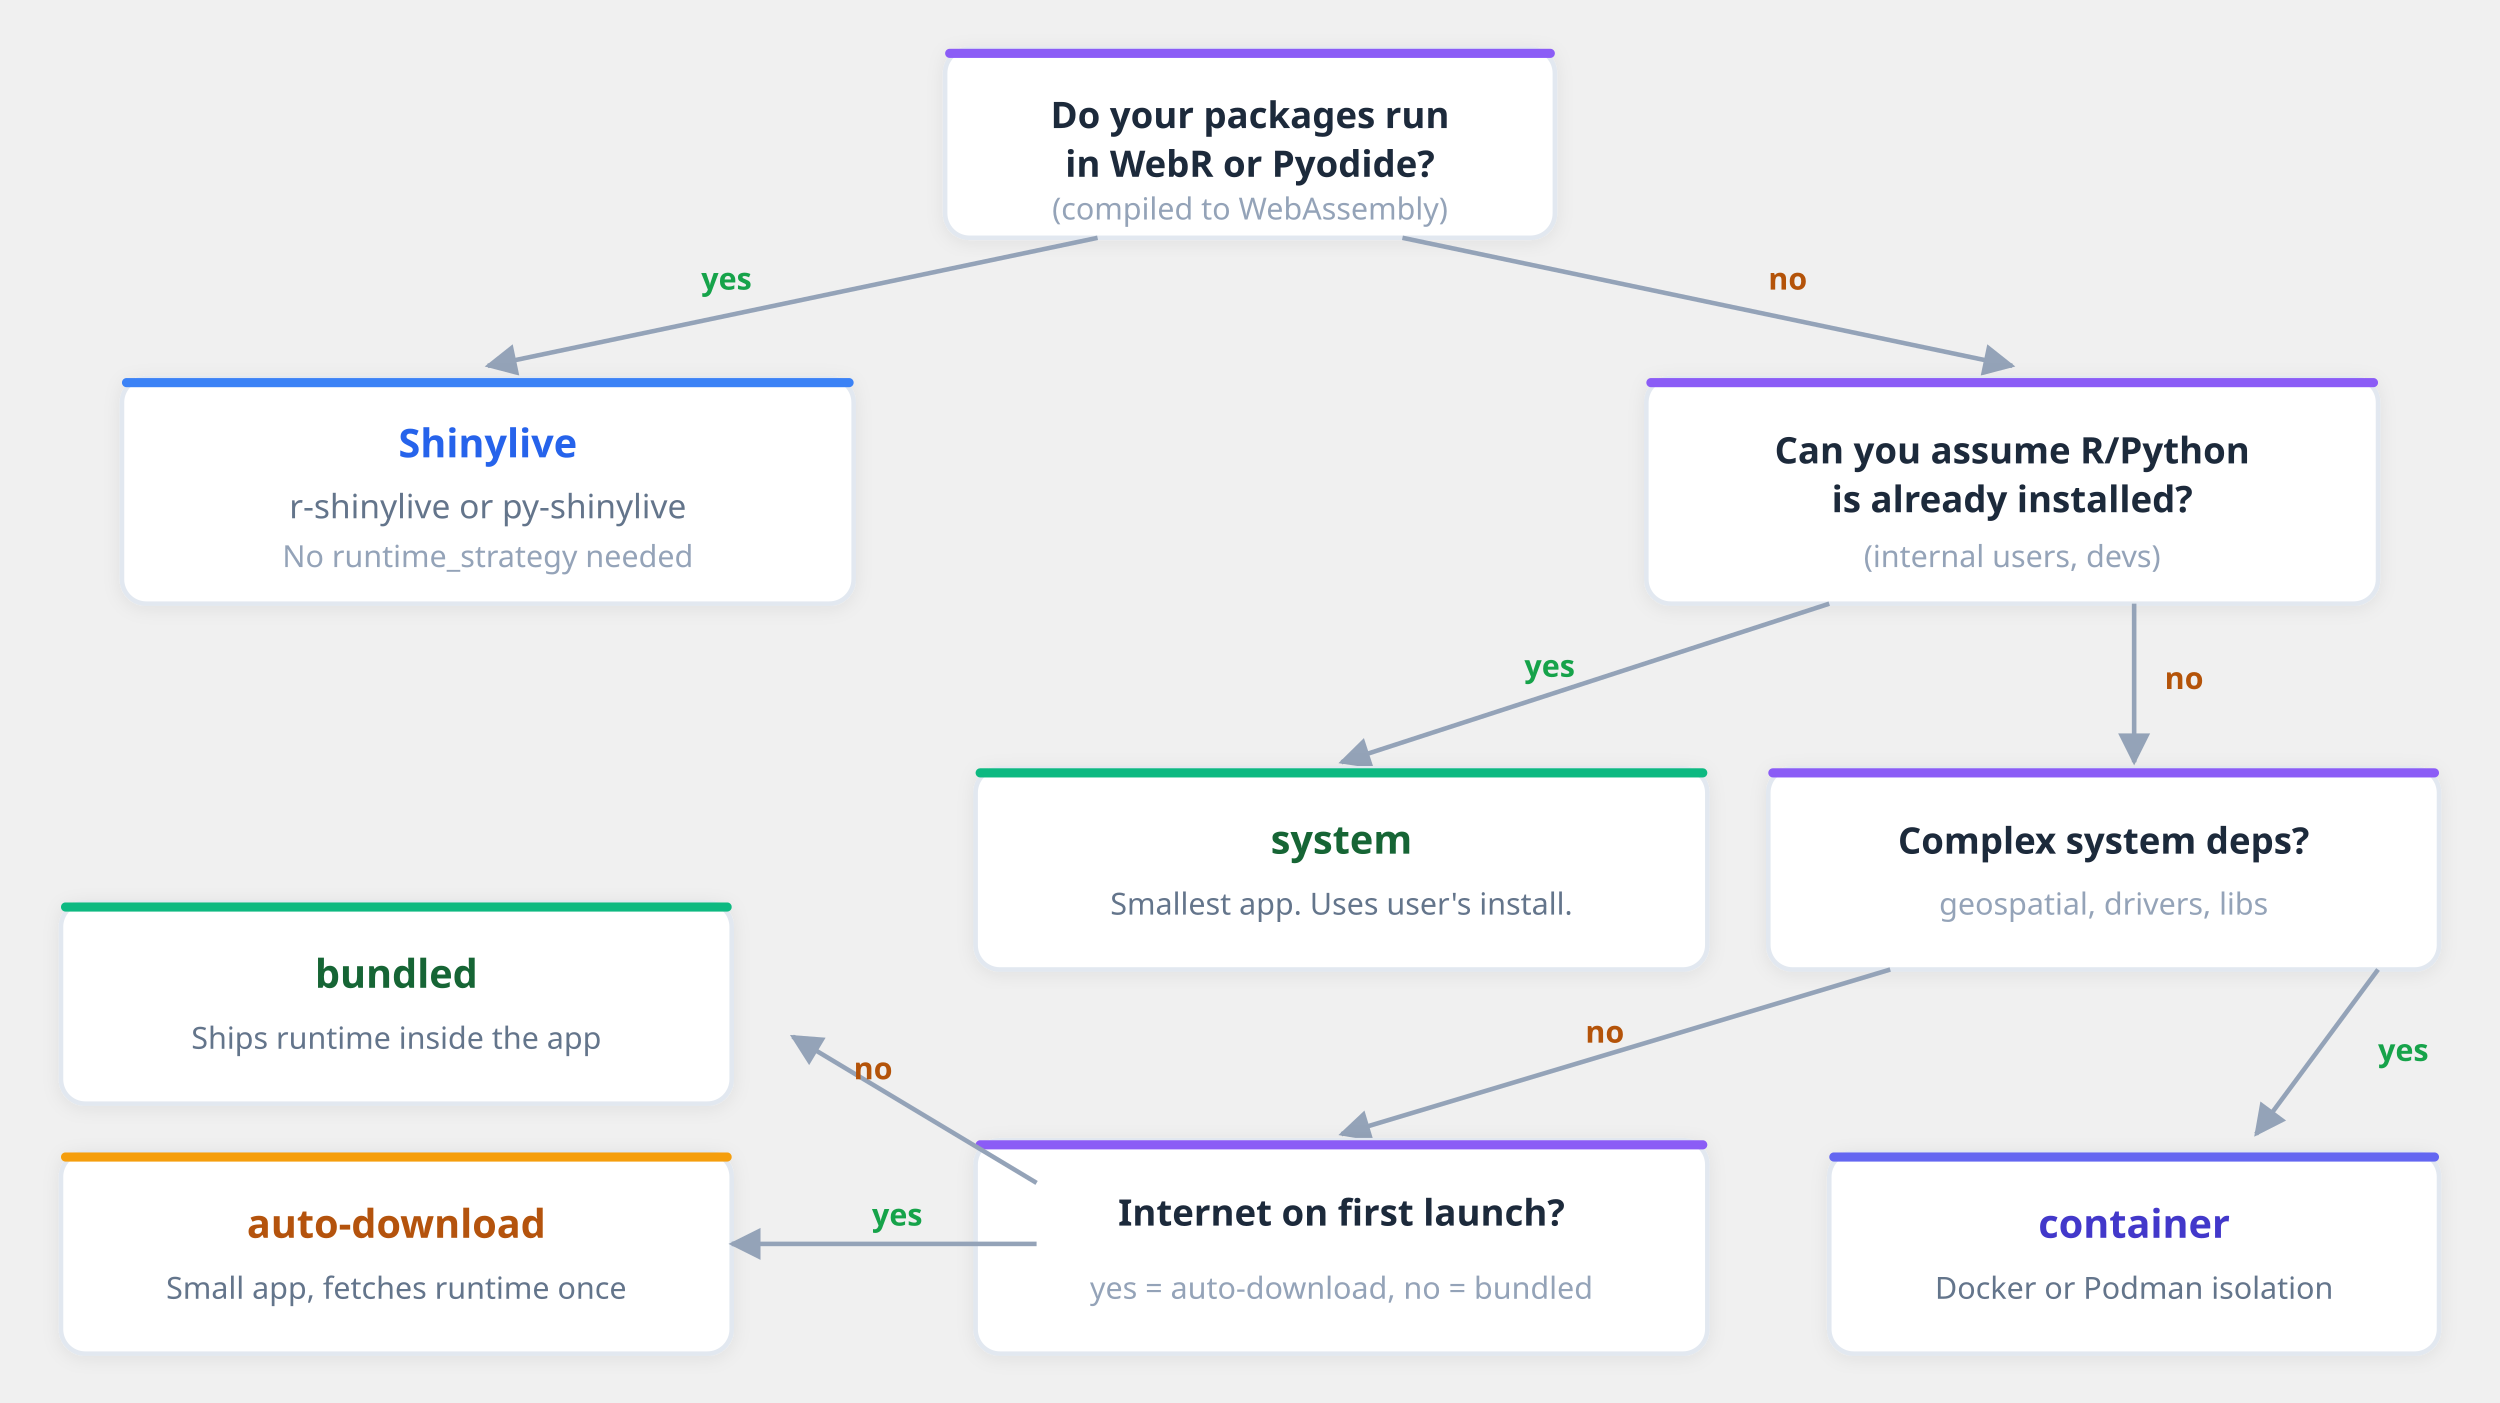
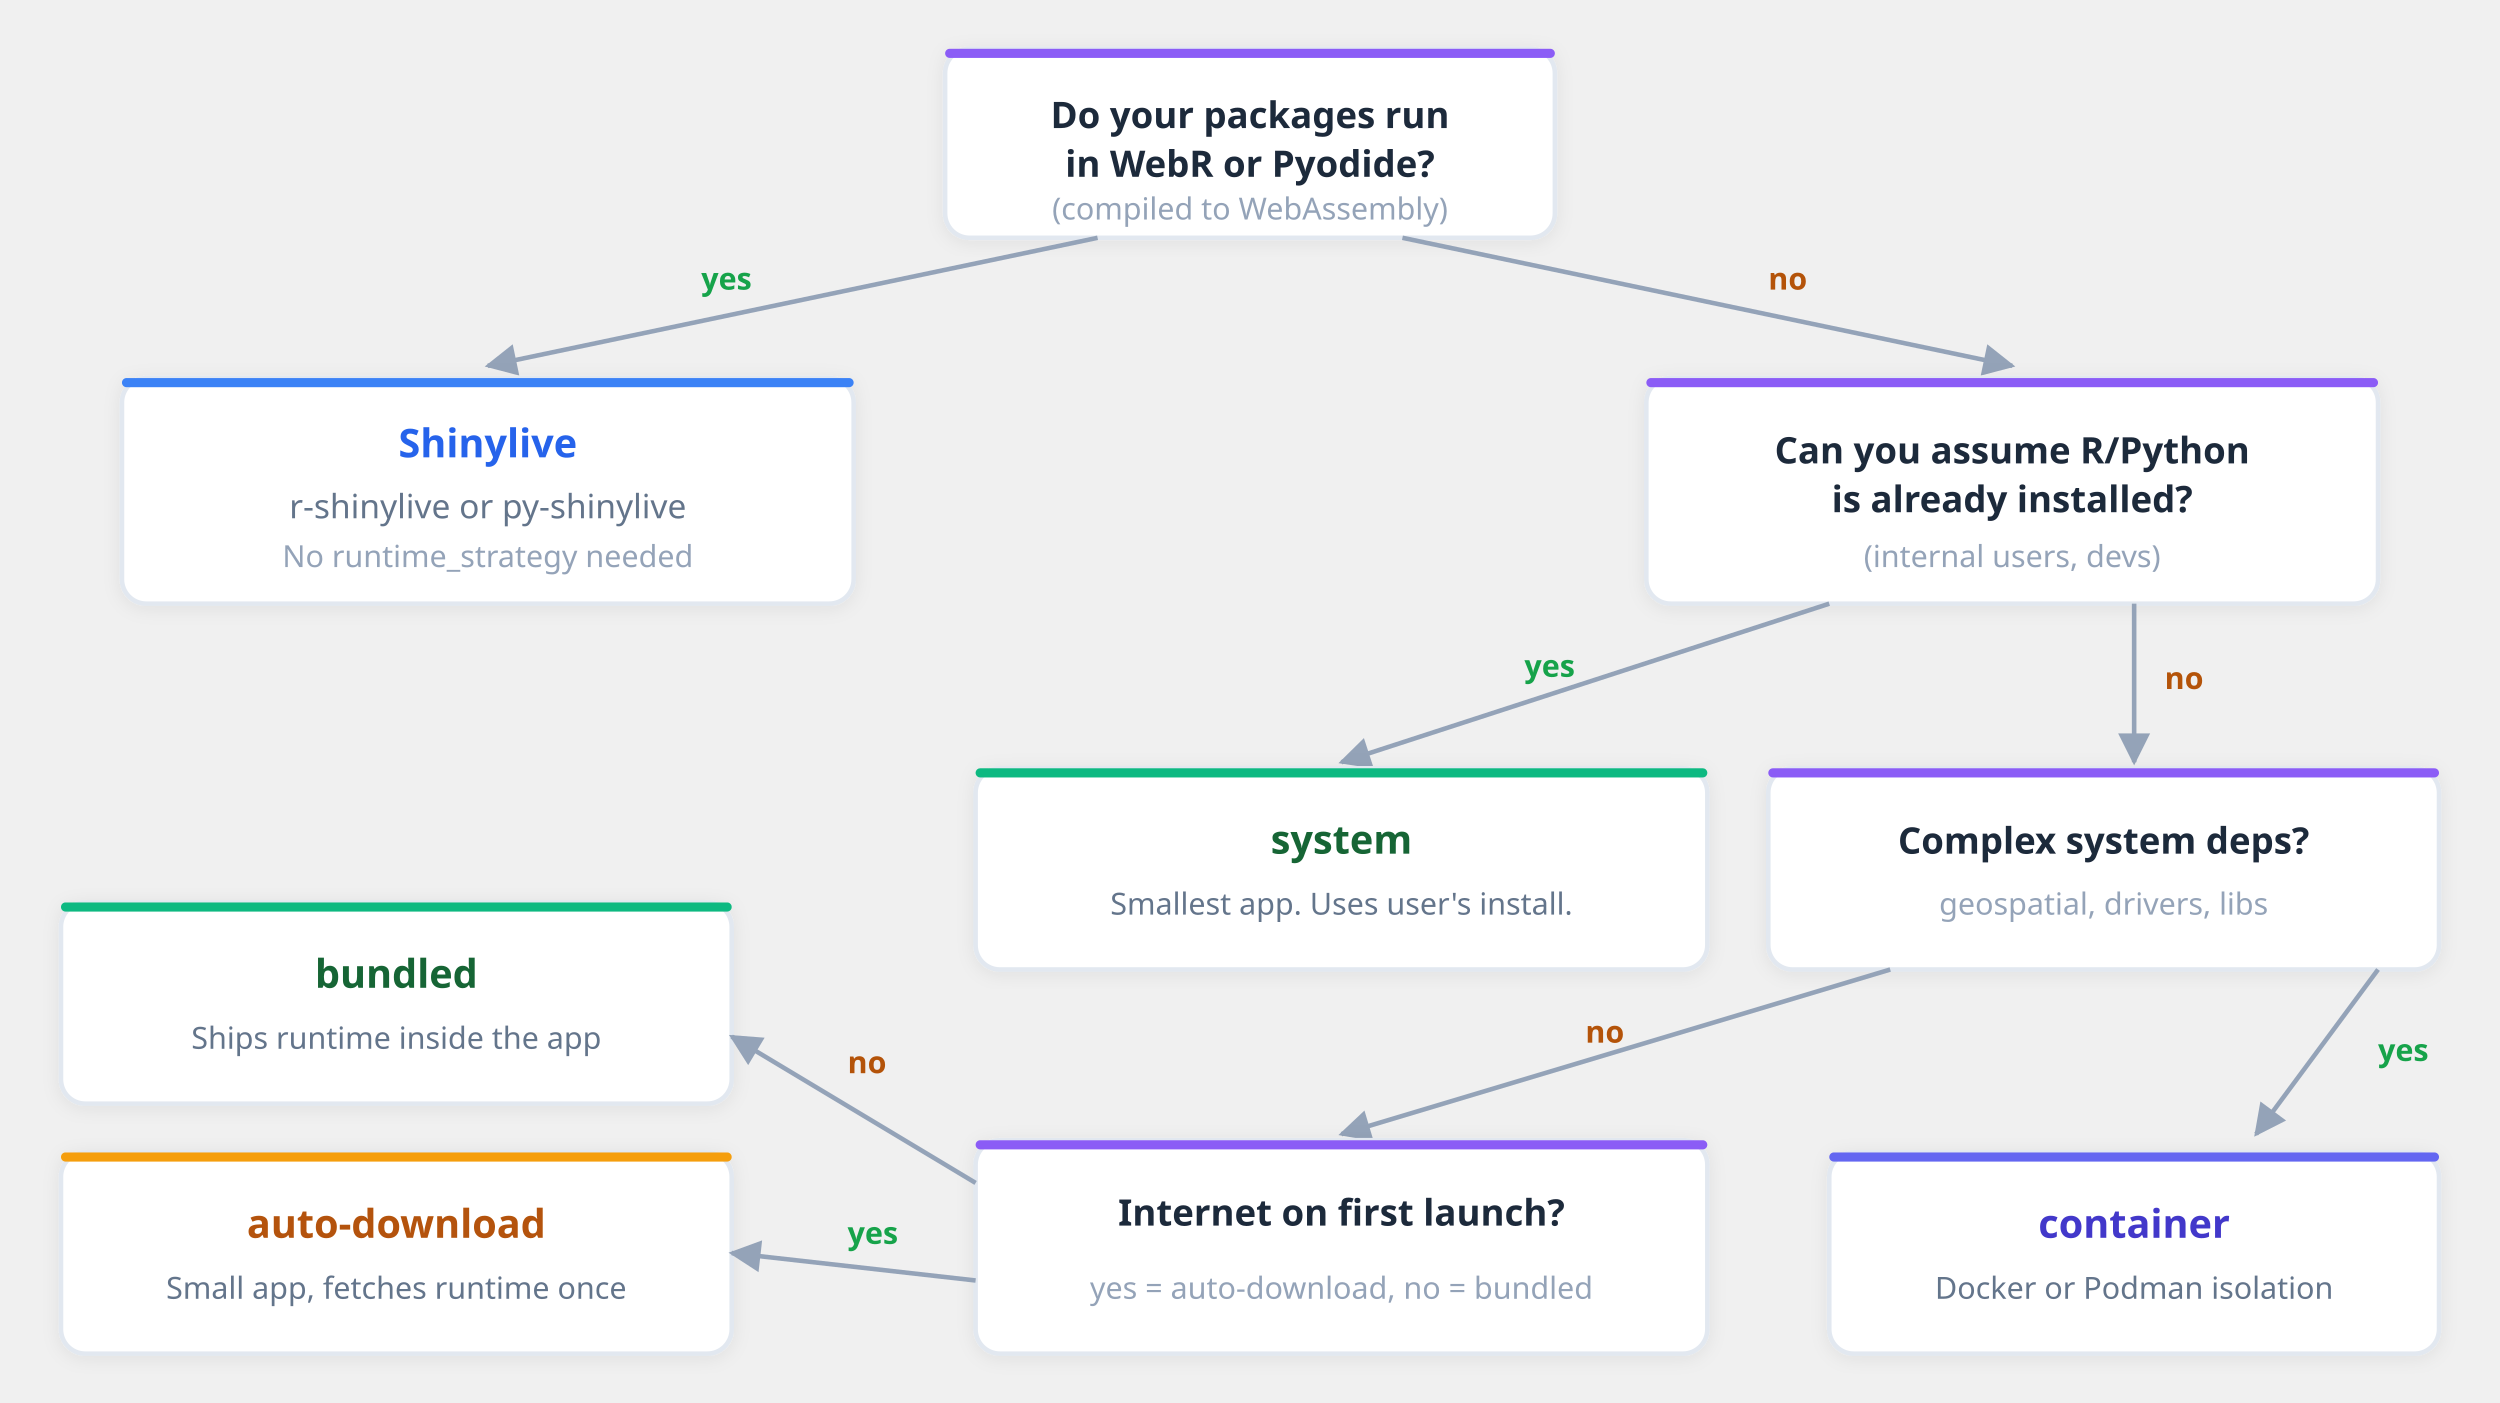
<svg xmlns="http://www.w3.org/2000/svg" viewBox="0 0 820 460" font-family="'Segoe UI', system-ui, -apple-system, sans-serif" role="img" aria-label="Decision tree for picking a shinyelectron runtime strategy based on packaging needs, internet access, and system dependencies">
  <defs>
    <filter id="rs-shadow">
      <feDropShadow dx="0" dy="1" stdDeviation="3" flood-opacity="0.07" />
    </filter>
    <marker id="rs-arrow" viewBox="0 0 10 10" refX="9" refY="5" markerWidth="7" markerHeight="7" orient="auto">
      <path d="M0,0 L10,5 L0,10 z" fill="#94a3b8" />
    </marker>
  </defs>
  <g transform="translate(310,16)" filter="url(#rs-shadow)">
    <rect width="200" height="62" rx="8" fill="#fff" stroke="#e2e8f0" stroke-width="1.5" />
    <rect width="200" height="3" rx="1.5" fill="#8b5cf6" />
    <text x="100" y="26" text-anchor="middle" font-size="12" font-weight="600" fill="#1e293b">Do your packages run</text>
    <text x="100" y="42" text-anchor="middle" font-size="12" font-weight="600" fill="#1e293b">in WebR or Pyodide?</text>
    <text x="100" y="56" text-anchor="middle" font-size="10" fill="#94a3b8">(compiled to WebAssembly)</text>
  </g>
  <g>
    <path d="M 360 78 L 160 120" stroke="#94a3b8" stroke-width="1.5" fill="none" marker-end="url(#rs-arrow)" />
    <text x="230" y="95" font-size="10" fill="#16a34a" font-weight="600">yes</text>
  </g>
  <g>
    <path d="M 460 78 L 660 120" stroke="#94a3b8" stroke-width="1.5" fill="none" marker-end="url(#rs-arrow)" />
    <text x="580" y="95" font-size="10" fill="#b45309" font-weight="600">no</text>
  </g>
  <g transform="translate(40,124)" filter="url(#rs-shadow)">
    <rect width="240" height="74" rx="8" fill="#fff" stroke="#e2e8f0" stroke-width="1.5" />
    <rect width="240" height="3" rx="1.5" fill="#3b82f6" />
    <text x="120" y="26" text-anchor="middle" font-size="13" font-weight="600" fill="#2563eb">Shinylive</text>
    <text x="120" y="46" text-anchor="middle" font-size="11" fill="#64748b">r-shinylive or py-shinylive</text>
    <text x="120" y="62" text-anchor="middle" font-size="10" fill="#94a3b8">No runtime_strategy needed</text>
  </g>
  <g transform="translate(540,124)" filter="url(#rs-shadow)">
    <rect width="240" height="74" rx="8" fill="#fff" stroke="#e2e8f0" stroke-width="1.5" />
    <rect width="240" height="3" rx="1.5" fill="#8b5cf6" />
    <text x="120" y="28" text-anchor="middle" font-size="12" font-weight="600" fill="#1e293b">Can you assume R/Python</text>
    <text x="120" y="44" text-anchor="middle" font-size="12" font-weight="600" fill="#1e293b">is already installed?</text>
    <text x="120" y="62" text-anchor="middle" font-size="10" fill="#94a3b8">(internal users, devs)</text>
  </g>
  <g>
    <path d="M 600 198 L 440 250" stroke="#94a3b8" stroke-width="1.5" fill="none" marker-end="url(#rs-arrow)" />
    <text x="500" y="222" font-size="10" fill="#16a34a" font-weight="600">yes</text>
  </g>
  <g>
    <path d="M 700 198 L 700 250" stroke="#94a3b8" stroke-width="1.5" fill="none" marker-end="url(#rs-arrow)" />
    <text x="710" y="226" font-size="10" fill="#b45309" font-weight="600">no</text>
  </g>
  <g transform="translate(320,252)" filter="url(#rs-shadow)">
    <rect width="240" height="66" rx="8" fill="#fff" stroke="#e2e8f0" stroke-width="1.5" />
    <rect width="240" height="3" rx="1.5" fill="#10b981" />
    <text x="120" y="28" text-anchor="middle" font-size="13" font-weight="600" fill="#166534">system</text>
    <text x="120" y="48" text-anchor="middle" font-size="10" fill="#64748b">Smallest app. Uses user's install.</text>
  </g>
  <g transform="translate(580,252)" filter="url(#rs-shadow)">
    <rect width="220" height="66" rx="8" fill="#fff" stroke="#e2e8f0" stroke-width="1.5" />
    <rect width="220" height="3" rx="1.5" fill="#8b5cf6" />
    <text x="110" y="28" text-anchor="middle" font-size="12" font-weight="600" fill="#1e293b">Complex system deps?</text>
    <text x="110" y="48" text-anchor="middle" font-size="10" fill="#94a3b8">geospatial, drivers, libs</text>
  </g>
  <g>
    <path d="M 780 318 L 740 372" stroke="#94a3b8" stroke-width="1.5" fill="none" marker-end="url(#rs-arrow)" />
    <text x="780" y="348" font-size="10" fill="#16a34a" font-weight="600">yes</text>
  </g>
  <g>
    <path d="M 620 318 L 440 372" stroke="#94a3b8" stroke-width="1.5" fill="none" marker-end="url(#rs-arrow)" />
    <text x="520" y="342" font-size="10" fill="#b45309" font-weight="600">no</text>
  </g>
  <g transform="translate(600,378)" filter="url(#rs-shadow)">
    <rect width="200" height="66" rx="8" fill="#fff" stroke="#e2e8f0" stroke-width="1.5" />
    <rect width="200" height="3" rx="1.5" fill="#6366f1" />
    <text x="100" y="28" text-anchor="middle" font-size="13" font-weight="600" fill="#4338ca">container</text>
    <text x="100" y="48" text-anchor="middle" font-size="10" fill="#64748b">Docker or Podman isolation</text>
  </g>
  <g transform="translate(320,374)" filter="url(#rs-shadow)">
    <rect width="240" height="70" rx="8" fill="#fff" stroke="#e2e8f0" stroke-width="1.5" />
    <rect width="240" height="3" rx="1.5" fill="#8b5cf6" />
    <text x="120" y="28" text-anchor="middle" font-size="12" font-weight="600" fill="#1e293b">Internet on first launch?</text>
    <text x="120" y="52" text-anchor="middle" font-size="10" fill="#94a3b8">yes = auto-download, no = bundled</text>
  </g>
  <g transform="translate(20,378)" filter="url(#rs-shadow)">
    <rect width="220" height="66" rx="8" fill="#fff" stroke="#e2e8f0" stroke-width="1.5" />
    <rect width="220" height="3" rx="1.5" fill="#f59e0b" />
    <text x="110" y="28" text-anchor="middle" font-size="13" font-weight="600" fill="#b45309">auto-download</text>
    <text x="110" y="48" text-anchor="middle" font-size="10" fill="#64748b">Small app, fetches runtime once</text>
  </g>
  <g transform="translate(20,296)" filter="url(#rs-shadow)">
    <rect width="220" height="66" rx="8" fill="#fff" stroke="#e2e8f0" stroke-width="1.5" />
    <rect width="220" height="3" rx="1.5" fill="#10b981" />
    <text x="110" y="28" text-anchor="middle" font-size="13" font-weight="600" fill="#166534">bundled</text>
    <text x="110" y="48" text-anchor="middle" font-size="10" fill="#64748b">Ships runtime inside the app</text>
  </g>
  <g>
-     <path d="M 340 408 L 240 408" stroke="#94a3b8" stroke-width="1.5" fill="none" marker-end="url(#rs-arrow)" />
-     <text x="286" y="402" font-size="10" fill="#16a34a" font-weight="600">yes</text>
+     <path d="M 320 420 L 240 411" stroke="#94a3b8" stroke-width="1.5" fill="none" marker-end="url(#rs-arrow)" />
+     <text x="278" y="408" font-size="10" fill="#16a34a" font-weight="600">yes</text>
  </g>
  <g>
-     <path d="M 340 388 L 260 340" stroke="#94a3b8" stroke-width="1.5" fill="none" marker-end="url(#rs-arrow)" />
-     <text x="280" y="354" font-size="10" fill="#b45309" font-weight="600">no</text>
+     <path d="M 320 388 L 240 340" stroke="#94a3b8" stroke-width="1.5" fill="none" marker-end="url(#rs-arrow)" />
+     <text x="278" y="352" font-size="10" fill="#b45309" font-weight="600">no</text>
  </g>
</svg>
